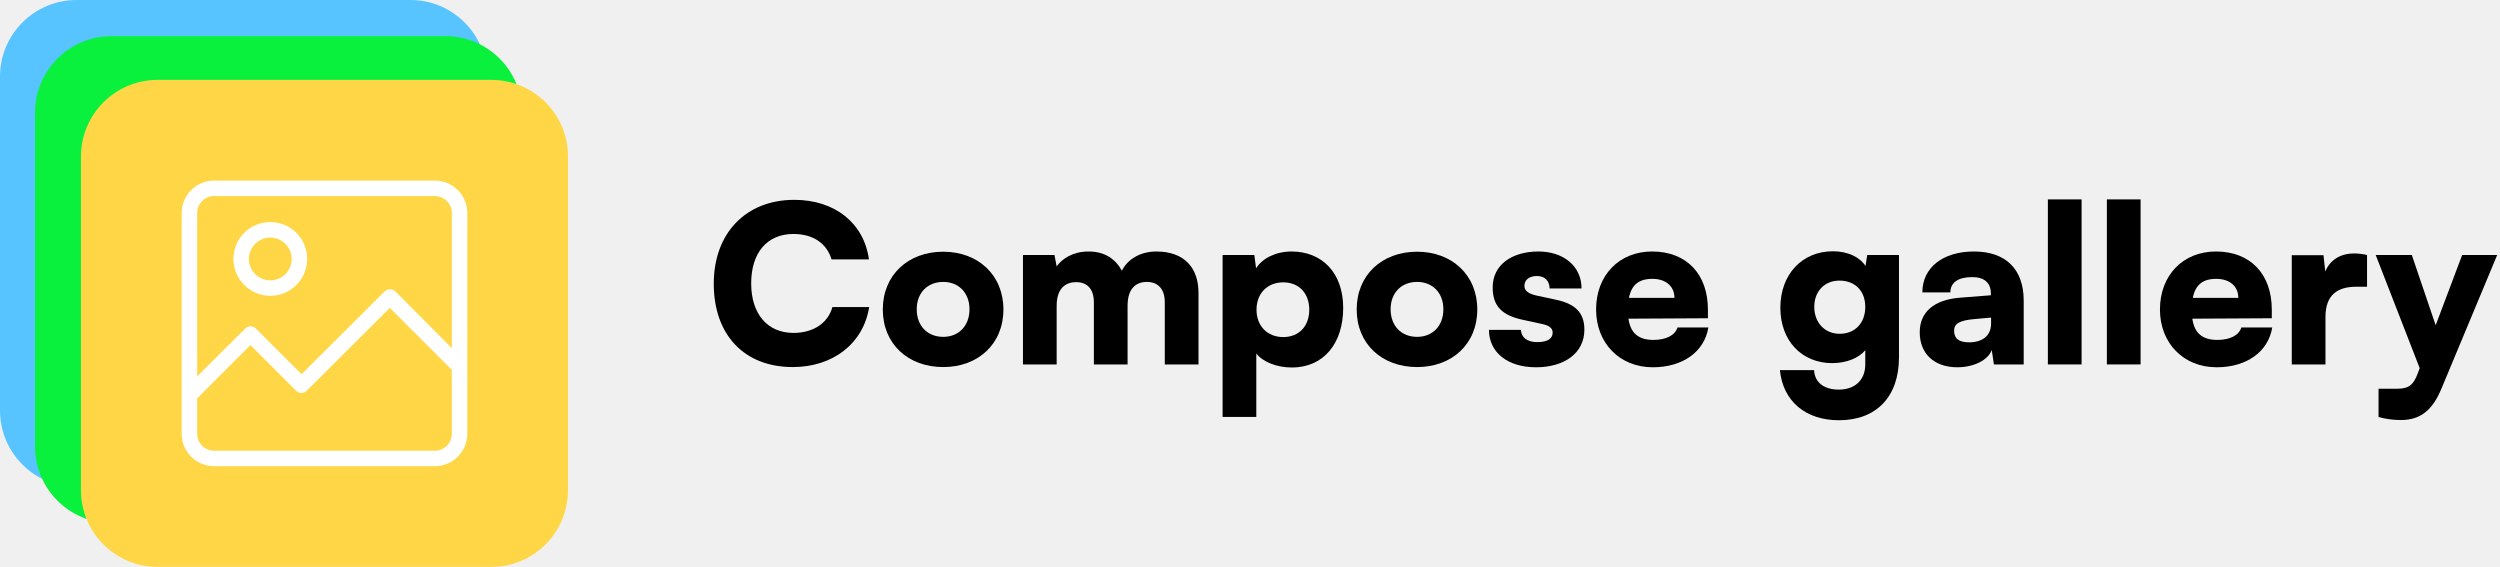
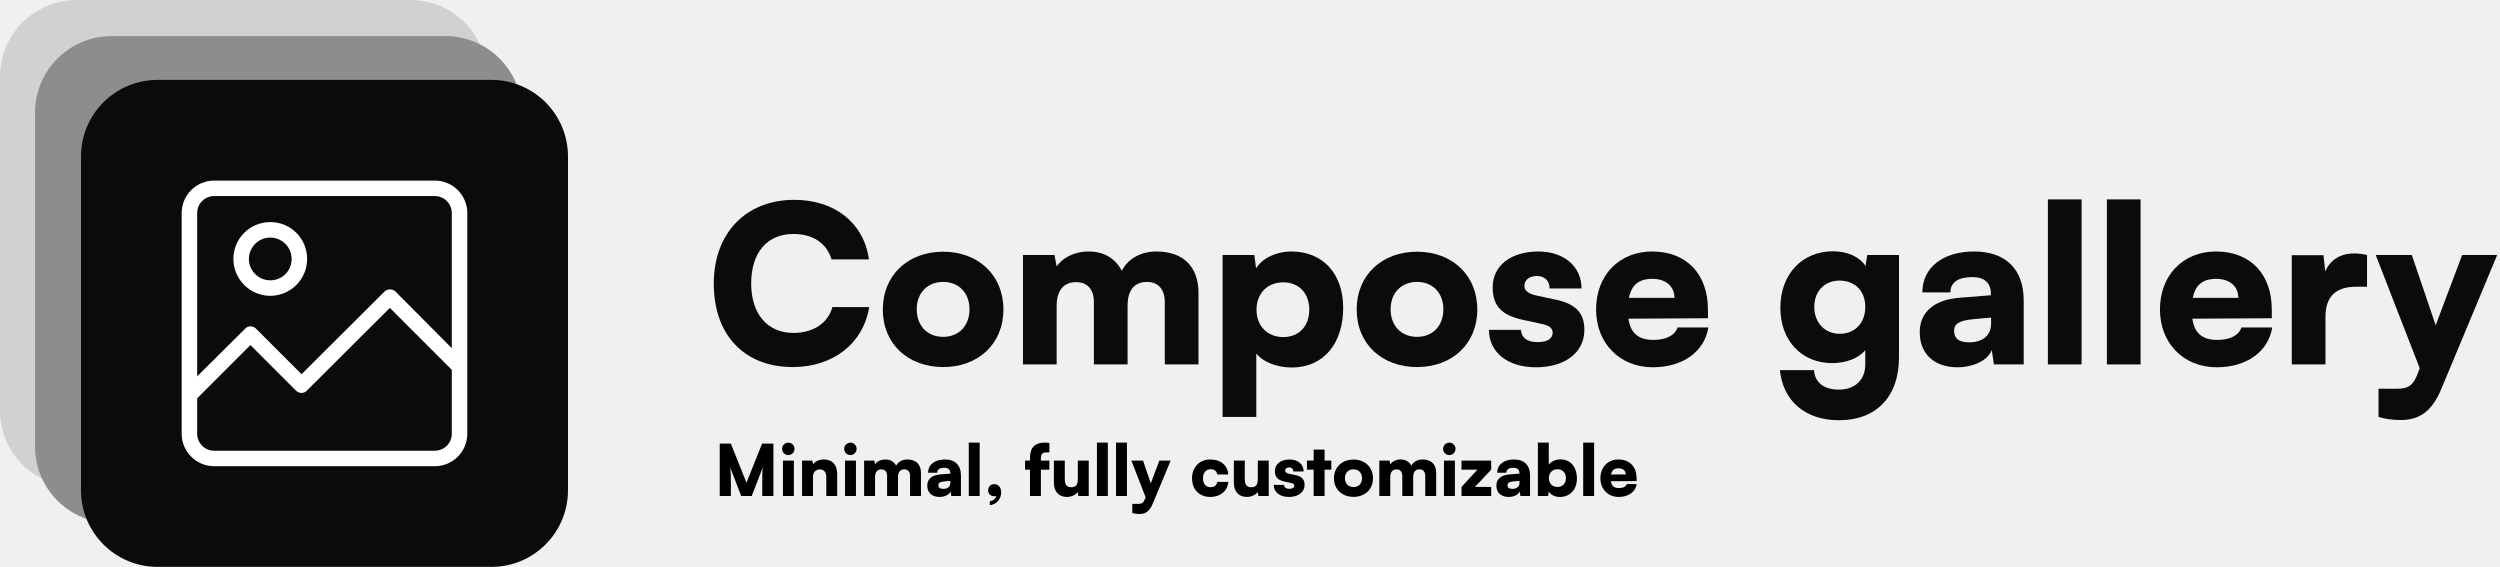
<svg xmlns="http://www.w3.org/2000/svg" width="882" height="200" viewBox="0 0 882 200" fill="none">
-   <path d="M0 27.027C0 12.1 12.1 0 27.027 0H144.788C159.714 0 171.815 12.1 171.815 27.027V144.788C171.815 159.714 159.714 171.815 144.788 171.815H27.027C12.1 171.815 0 159.714 0 144.788V27.027Z" fill="#57C3FF" />
-   <path d="M12.355 39.768C12.355 24.842 24.456 12.741 39.382 12.741H157.143C172.069 12.741 184.17 24.842 184.17 39.768V157.529C184.17 172.456 172.069 184.556 157.143 184.556H39.382C24.456 184.556 12.355 172.456 12.355 157.529V39.768Z" fill="#0AF13D" />
-   <path d="M28.571 55.212C28.571 40.286 40.672 28.185 55.599 28.185H173.359C188.286 28.185 200.386 40.286 200.386 55.212V172.973C200.386 187.9 188.286 200 173.359 200H55.599C40.672 200 28.571 187.9 28.571 172.973V55.212Z" fill="#FFD646" />
-   <path d="M153.389 63.707H75.569C69.23 63.707 64.093 68.844 64.093 75.183V153.003C64.093 159.342 69.23 164.479 75.569 164.479H153.389C159.728 164.479 164.865 159.342 164.865 153.003V75.183C164.865 68.844 159.728 63.707 153.389 63.707ZM159.4 153.003C159.4 156.391 156.668 159.014 153.389 159.014H75.569C72.181 159.014 69.558 156.281 69.558 153.003V140.543L88.357 121.743L104.424 137.81C105.516 138.903 107.265 138.903 108.249 137.81L137.541 108.628L159.4 130.487V153.003ZM159.4 122.836L139.508 102.835C138.524 101.851 136.666 101.851 135.683 102.835L106.391 132.017L90.324 115.951C89.231 114.858 87.482 114.858 86.499 115.951L69.558 132.783V75.183C69.558 71.795 72.29 69.171 75.569 69.171H153.389C156.777 69.171 159.4 71.904 159.4 75.183V122.836ZM95.352 78.352C88.138 78.352 82.345 84.145 82.345 91.359C82.345 98.572 88.248 104.365 95.352 104.365C102.456 104.365 108.358 98.572 108.358 91.359C108.358 84.145 102.565 78.352 95.352 78.352ZM95.352 98.9C91.198 98.9 87.81 95.512 87.81 91.359C87.81 87.206 91.198 83.817 95.352 83.817C99.505 83.817 102.893 87.206 102.893 91.359C102.893 95.512 99.614 98.9 95.352 98.9Z" fill="white" />
-   <path d="M279.691 129.498C262.548 129.498 251.815 118.147 251.815 100.077C251.815 82.24 263.166 70.502 280.232 70.502C294.517 70.502 304.788 78.687 306.564 91.506H293.359C291.66 85.792 286.795 82.548 279.923 82.548C270.656 82.548 265.019 89.112 265.019 100C265.019 110.734 270.734 117.452 279.923 117.452C286.95 117.452 292.124 113.977 293.668 108.34H306.641C304.633 121.081 293.977 129.498 279.691 129.498Z" fill="black" />
-   <path d="M311.455 109.189C311.455 96.989 320.413 88.803 332.768 88.803C345.046 88.803 354.003 96.989 354.003 109.189C354.003 121.39 345.046 129.498 332.768 129.498C320.413 129.498 311.455 121.39 311.455 109.189ZM323.424 109.112C323.424 114.981 327.208 118.842 332.768 118.842C338.25 118.842 342.034 114.981 342.034 109.112C342.034 103.321 338.25 99.46 332.768 99.46C327.208 99.46 323.424 103.321 323.424 109.112Z" fill="black" />
-   <path d="M372.79 128.572H360.898V89.962H372.017L372.79 93.977C374.72 91.274 378.504 88.726 384.064 88.726C389.855 88.726 393.562 91.429 395.801 95.521C397.809 91.429 402.365 88.726 407.925 88.726C417.886 88.726 422.828 94.517 422.828 103.321V128.572H410.936V106.641C410.936 101.776 408.388 99.46 404.604 99.46C401.207 99.46 397.809 101.313 397.809 107.877V128.572H385.917V106.641C385.917 101.853 383.446 99.537 379.662 99.537C376.264 99.537 372.79 101.39 372.79 107.877V128.572Z" fill="black" />
-   <path d="M431.331 147.104V89.962H442.528L443.145 94.672C445.308 91.12 450.172 88.726 455.655 88.726C466.389 88.726 473.879 96.216 473.879 108.649C473.879 120.849 467.238 129.653 455.732 129.653C450.404 129.653 445.462 127.645 443.223 124.71V147.104H431.331ZM443.3 109.266C443.3 115.058 447.161 118.919 452.721 118.919C458.358 118.919 461.91 114.981 461.91 109.266C461.91 103.552 458.358 99.614 452.721 99.614C447.161 99.614 443.3 103.475 443.3 109.266Z" fill="black" />
-   <path d="M478.64 109.189C478.64 96.989 487.597 88.803 499.952 88.803C512.23 88.803 521.188 96.989 521.188 109.189C521.188 121.39 512.23 129.498 499.952 129.498C487.597 129.498 478.64 121.39 478.64 109.189ZM490.609 109.112C490.609 114.981 494.392 118.842 499.952 118.842C505.435 118.842 509.219 114.981 509.219 109.112C509.219 103.321 505.435 99.46 499.952 99.46C494.392 99.46 490.609 103.321 490.609 109.112Z" fill="black" />
-   <path d="M525.302 116.371H536.576C536.731 119.073 538.738 120.695 542.368 120.695C546.074 120.695 547.773 119.382 547.773 117.375C547.773 116.216 547.155 114.981 544.298 114.363L537.194 112.819C530.09 111.274 526.615 108.185 526.615 101.39C526.615 93.359 533.487 88.726 542.754 88.726C551.711 88.726 557.966 93.977 557.966 101.776H546.692C546.692 99.151 545.071 97.375 542.213 97.375C539.511 97.375 537.812 98.765 537.812 100.849C537.812 102.626 539.279 103.629 541.982 104.247L549.163 105.792C555.495 107.182 558.97 110.116 558.97 116.294C558.97 124.556 551.943 129.575 541.904 129.575C531.711 129.575 525.302 124.17 525.302 116.371Z" fill="black" />
-   <path d="M583.099 129.575C571.439 129.575 563.099 121.081 563.099 109.189C563.099 97.143 571.207 88.726 582.867 88.726C594.991 88.726 602.558 96.68 602.558 109.266V112.278L574.528 112.433C575.223 117.529 578.08 119.923 583.331 119.923C587.809 119.923 590.975 118.301 591.825 115.521H602.713C601.323 124.093 593.678 129.575 583.099 129.575ZM582.945 98.378C578.234 98.378 575.609 100.463 574.682 105.097H590.744C590.744 101.004 587.732 98.378 582.945 98.378Z" fill="black" />
-   <path d="M628.106 108.572C628.106 96.834 635.751 88.649 646.639 88.649C651.89 88.649 656.06 90.656 658.145 93.823L658.763 89.962H669.96V126.1C669.96 139.923 662.006 148.263 648.801 148.263C636.987 148.263 629.033 141.544 627.952 130.579H639.998C640.23 134.904 643.473 137.452 648.724 137.452C654.438 137.452 658.068 134.054 658.068 128.572V123.552C655.751 126.332 651.427 128.108 646.407 128.108C635.597 128.108 628.106 120.155 628.106 108.572ZM640.075 108.263C640.075 113.822 643.782 117.761 649.033 117.761C654.438 117.761 658.068 113.977 658.068 108.263C658.068 102.626 654.438 98.996 648.956 98.996C643.705 98.996 640.075 102.78 640.075 108.263Z" fill="black" />
-   <path d="M690.563 129.575C682.377 129.575 677.281 124.788 677.281 117.22C677.281 110.116 682.3 105.714 691.567 105.019L702.377 104.17V103.552C702.377 99.768 700.061 97.761 695.814 97.761C690.794 97.761 688.092 99.691 688.092 103.166H678.208C678.208 94.44 685.389 88.726 696.432 88.726C707.628 88.726 713.96 94.981 713.96 106.023V128.572H703.459L702.686 123.475C701.451 127.027 696.354 129.575 690.563 129.575ZM694.733 120.772C699.289 120.772 702.455 118.533 702.455 114.131V112.046L696.432 112.587C691.258 113.05 689.404 114.209 689.404 116.68C689.404 119.46 691.103 120.772 694.733 120.772Z" fill="black" />
-   <path d="M734.382 128.572H722.49V70.348H734.382V128.572Z" fill="black" />
-   <path d="M755.195 128.572H743.303V70.348H755.195V128.572Z" fill="black" />
-   <path d="M782.031 129.575C770.371 129.575 762.031 121.081 762.031 109.189C762.031 97.143 770.139 88.726 781.799 88.726C793.923 88.726 801.491 96.68 801.491 109.266V112.278L773.46 112.433C774.155 117.529 777.012 119.923 782.263 119.923C786.742 119.923 789.908 118.301 790.757 115.521H801.645C800.255 124.093 792.61 129.575 782.031 129.575ZM781.877 98.378C777.166 98.378 774.541 100.463 773.614 105.097H789.676C789.676 101.004 786.664 98.378 781.877 98.378Z" fill="black" />
-   <path d="M835.096 89.962V101.158H831.313C824.517 101.158 820.425 104.17 820.425 111.815V128.572H808.533V90.039H819.73L820.347 95.753C821.969 91.969 825.367 89.421 830.54 89.421C831.93 89.421 833.475 89.575 835.096 89.962Z" fill="black" />
-   <path d="M839.152 147.104V137.143H845.716C849.731 137.143 851.43 135.907 852.975 131.738L853.67 129.884L838.148 89.962H850.89L859.307 114.749L868.65 89.962H881.006L861.392 136.988C858.148 144.865 853.824 148.185 847.029 148.185C844.172 148.185 841.469 147.799 839.152 147.104Z" fill="black" />
+   <path d="M0 27.027C0 12.1 12.1 0 27.027 0H144.788C159.714 0 171.815 12.1 171.815 27.027V144.788C171.815 159.714 159.714 171.815 144.788 171.815H27.027C12.1 171.815 0 159.714 0 144.788V27.027Z" fill="#D1D1D1" />
+   <path d="M12.355 39.768C12.355 24.842 24.456 12.741 39.382 12.741H157.143C172.069 12.741 184.17 24.842 184.17 39.768V157.529C184.17 172.456 172.069 184.556 157.143 184.556H39.382C24.456 184.556 12.355 172.456 12.355 157.529V39.768Z" fill="#8D8D8D" />
+   <path d="M28.571 55.212C28.571 40.286 40.672 28.185 55.599 28.185H173.359C188.286 28.185 200.386 40.286 200.386 55.212V172.973C200.386 187.9 188.286 200 173.359 200H55.599C40.672 200 28.571 187.9 28.571 172.973V55.212Z" fill="#0B0B0B" />
+   <path d="M153.389 63.706H75.569C69.23 63.706 64.093 68.844 64.093 75.183V153.003C64.093 159.342 69.23 164.479 75.569 164.479H153.389C159.728 164.479 164.865 159.342 164.865 153.003V75.183C164.865 68.844 159.728 63.706 153.389 63.706ZM159.4 153.003C159.4 156.391 156.668 159.014 153.389 159.014H75.569C72.181 159.014 69.558 156.281 69.558 153.003V140.543L88.357 121.743L104.424 137.81C105.516 138.903 107.265 138.903 108.249 137.81L137.541 108.628L159.4 130.487V153.003ZM159.4 122.836L139.508 102.835C138.524 101.851 136.666 101.851 135.683 102.835L106.391 132.017L90.324 115.951C89.231 114.858 87.482 114.858 86.499 115.951L69.558 132.782V75.183C69.558 71.795 72.29 69.171 75.569 69.171H153.389C156.777 69.171 159.4 71.904 159.4 75.183V122.836ZM95.352 78.352C88.138 78.352 82.345 84.145 82.345 91.359C82.345 98.572 88.248 104.365 95.352 104.365C102.456 104.365 108.358 98.572 108.358 91.359C108.358 84.145 102.565 78.352 95.352 78.352ZM95.352 98.9C91.198 98.9 87.81 95.512 87.81 91.359C87.81 87.206 91.198 83.817 95.352 83.817C99.505 83.817 102.893 87.206 102.893 91.359C102.893 95.512 99.614 98.9 95.352 98.9Z" fill="white" />
+   <path d="M279.691 129.498C262.548 129.498 251.815 118.147 251.815 100.077C251.815 82.239 263.166 70.502 280.232 70.502C294.517 70.502 304.788 78.687 306.564 91.506H293.359C291.66 85.791 286.795 82.548 279.923 82.548C270.656 82.548 265.019 89.112 265.019 100C265.019 110.734 270.734 117.452 279.923 117.452C286.95 117.452 292.124 113.977 293.668 108.34H306.641C304.633 121.081 293.977 129.498 279.691 129.498Z" fill="#0B0B0B" />
+   <path d="M311.455 109.189C311.455 96.989 320.413 88.803 332.768 88.803C345.046 88.803 354.003 96.989 354.003 109.189C354.003 121.39 345.046 129.498 332.768 129.498C320.413 129.498 311.455 121.39 311.455 109.189ZM323.424 109.112C323.424 114.981 327.208 118.842 332.768 118.842C338.251 118.842 342.034 114.981 342.034 109.112C342.034 103.321 338.251 99.46 332.768 99.46C327.208 99.46 323.424 103.321 323.424 109.112Z" fill="#0B0B0B" />
+   <path d="M372.79 128.571H360.898V89.961H372.017L372.79 93.977C374.72 91.274 378.504 88.726 384.064 88.726C389.855 88.726 393.562 91.429 395.801 95.521C397.809 91.429 402.365 88.726 407.925 88.726C417.886 88.726 422.828 94.517 422.828 103.321V128.571H410.936V106.641C410.936 101.776 408.388 99.46 404.604 99.46C401.207 99.46 397.809 101.313 397.809 107.876V128.571H385.917V106.641C385.917 101.853 383.446 99.537 379.662 99.537C376.264 99.537 372.79 101.39 372.79 107.876V128.571Z" fill="#0B0B0B" />
+   <path d="M431.331 147.104V89.961H442.528L443.146 94.672C445.308 91.12 450.173 88.726 455.655 88.726C466.389 88.726 473.879 96.216 473.879 108.649C473.879 120.849 467.238 129.653 455.732 129.653C450.404 129.653 445.462 127.645 443.223 124.71V147.104H431.331ZM443.3 109.266C443.3 115.058 447.161 118.919 452.721 118.919C458.358 118.919 461.91 114.981 461.91 109.266C461.91 103.552 458.358 99.614 452.721 99.614C447.161 99.614 443.3 103.475 443.3 109.266Z" fill="#0B0B0B" />
+   <path d="M478.64 109.189C478.64 96.989 487.597 88.803 499.952 88.803C512.23 88.803 521.188 96.989 521.188 109.189C521.188 121.39 512.23 129.498 499.952 129.498C487.597 129.498 478.64 121.39 478.64 109.189ZM490.609 109.112C490.609 114.981 494.392 118.842 499.952 118.842C505.435 118.842 509.219 114.981 509.219 109.112C509.219 103.321 505.435 99.46 499.952 99.46C494.392 99.46 490.609 103.321 490.609 109.112Z" fill="#0B0B0B" />
+   <path d="M525.302 116.371H536.576C536.731 119.073 538.739 120.695 542.368 120.695C546.074 120.695 547.773 119.382 547.773 117.375C547.773 116.216 547.156 114.981 544.298 114.363L537.194 112.819C530.09 111.274 526.615 108.185 526.615 101.39C526.615 93.359 533.488 88.726 542.754 88.726C551.712 88.726 557.966 93.977 557.966 101.776H546.692C546.692 99.151 545.071 97.375 542.213 97.375C539.511 97.375 537.812 98.764 537.812 100.849C537.812 102.626 539.279 103.629 541.982 104.247L549.163 105.792C555.495 107.182 558.97 110.116 558.97 116.293C558.97 124.556 551.943 129.575 541.905 129.575C531.712 129.575 525.302 124.17 525.302 116.371Z" fill="#0B0B0B" />
+   <path d="M583.099 129.575C571.439 129.575 563.099 121.081 563.099 109.189C563.099 97.143 571.207 88.726 582.867 88.726C594.991 88.726 602.559 96.68 602.559 109.266V112.278L574.528 112.432C575.223 117.529 578.08 119.923 583.331 119.923C587.809 119.923 590.976 118.301 591.825 115.521H602.713C601.323 124.093 593.678 129.575 583.099 129.575ZM582.945 98.378C578.234 98.378 575.609 100.463 574.682 105.097H590.744C590.744 101.004 587.732 98.378 582.945 98.378Z" fill="#0B0B0B" />
+   <path d="M628.106 108.571C628.106 96.834 635.751 88.649 646.639 88.649C651.89 88.649 656.06 90.656 658.145 93.822L658.763 89.961H669.96V126.1C669.96 139.923 662.006 148.263 648.801 148.263C636.987 148.263 629.033 141.544 627.952 130.579H639.998C640.23 134.904 643.473 137.452 648.724 137.452C654.438 137.452 658.068 134.054 658.068 128.571V123.552C655.751 126.332 651.427 128.108 646.407 128.108C635.597 128.108 628.106 120.154 628.106 108.571ZM640.075 108.263C640.075 113.822 643.782 117.761 649.033 117.761C654.438 117.761 658.068 113.977 658.068 108.263C658.068 102.626 654.438 98.996 648.956 98.996C643.705 98.996 640.075 102.78 640.075 108.263Z" fill="#0B0B0B" />
+   <path d="M690.563 129.575C682.378 129.575 677.281 124.788 677.281 117.22C677.281 110.116 682.3 105.714 691.567 105.019L702.378 104.17V103.552C702.378 99.768 700.061 97.761 695.814 97.761C690.794 97.761 688.092 99.691 688.092 103.166H678.208C678.208 94.44 685.389 88.726 696.432 88.726C707.629 88.726 713.961 94.981 713.961 106.023V128.571H703.459L702.686 123.475C701.451 127.027 696.354 129.575 690.563 129.575ZM694.733 120.772C699.289 120.772 702.455 118.533 702.455 114.131V112.046L696.432 112.587C691.258 113.05 689.405 114.209 689.405 116.68C689.405 119.459 691.103 120.772 694.733 120.772Z" fill="#0B0B0B" />
+   <path d="M734.382 128.571H722.49V70.347H734.382V128.571Z" fill="#0B0B0B" />
+   <path d="M755.195 128.571H743.303V70.347H755.195V128.571Z" fill="#0B0B0B" />
+   <path d="M782.031 129.575C770.371 129.575 762.031 121.081 762.031 109.189C762.031 97.143 770.139 88.726 781.8 88.726C793.923 88.726 801.491 96.68 801.491 109.266V112.278L773.46 112.432C774.155 117.529 777.012 119.923 782.263 119.923C786.742 119.923 789.908 118.301 790.757 115.521H801.645C800.255 124.093 792.61 129.575 782.031 129.575ZM781.877 98.378C777.166 98.378 774.541 100.463 773.614 105.097H789.676C789.676 101.004 786.664 98.378 781.877 98.378Z" fill="#0B0B0B" />
+   <path d="M835.096 89.961V101.158H831.313C824.517 101.158 820.425 104.17 820.425 111.815V128.571H808.533V90.039H819.73L820.347 95.753C821.969 91.969 825.367 89.421 830.541 89.421C831.93 89.421 833.475 89.575 835.096 89.961Z" fill="#0B0B0B" />
+   <path d="M839.152 147.104V137.143H845.716C849.732 137.143 851.43 135.907 852.975 131.737L853.67 129.884L838.149 89.961H850.89L859.307 114.749L868.65 89.961H881.006L861.392 136.988C858.149 144.865 853.824 148.185 847.029 148.185C844.172 148.185 841.469 147.799 839.152 147.104Z" fill="#0B0B0B" />
+   <path d="M257.85 175H253.925V156.5H257.85L263.35 170.3L268.875 156.5H272.85V175H268.925V171.125C268.925 167.125 268.925 166.25 269.125 164.875L265.2 175H261.5L257.6 164.875C257.825 166.25 257.85 167.8 257.85 169.825V175ZM278.128 160.55C276.903 160.55 275.928 159.575 275.928 158.35C275.928 157.125 276.903 156.175 278.128 156.175C279.328 156.175 280.303 157.125 280.303 158.35C280.303 159.575 279.328 160.55 278.128 160.55ZM276.228 175V162.5H280.078V175H276.228ZM286.817 175H282.967V162.5H286.592L286.842 163.8C287.617 162.725 289.042 162.1 290.667 162.1C293.642 162.1 295.367 164 295.367 167.275V175H291.517V168.2C291.517 166.625 290.642 165.6 289.317 165.6C287.792 165.6 286.817 166.6 286.817 168.15V175ZM300.028 160.55C298.803 160.55 297.828 159.575 297.828 158.35C297.828 157.125 298.803 156.175 300.028 156.175C301.228 156.175 302.203 157.125 302.203 158.35C302.203 159.575 301.228 160.55 300.028 160.55ZM298.128 175V162.5H301.978V175H298.128ZM308.716 175H304.866V162.5H308.466L308.716 163.8C309.341 162.925 310.566 162.1 312.366 162.1C314.241 162.1 315.441 162.975 316.166 164.3C316.816 162.975 318.291 162.1 320.091 162.1C323.316 162.1 324.916 163.975 324.916 166.825V175H321.066V167.9C321.066 166.325 320.241 165.575 319.016 165.575C317.916 165.575 316.816 166.175 316.816 168.3V175H312.966V167.9C312.966 166.35 312.166 165.6 310.941 165.6C309.841 165.6 308.716 166.2 308.716 168.3V175ZM331.444 175.325C328.794 175.325 327.144 173.775 327.144 171.325C327.144 169.025 328.769 167.6 331.769 167.375L335.269 167.1V166.9C335.269 165.675 334.519 165.025 333.144 165.025C331.519 165.025 330.644 165.65 330.644 166.775H327.444C327.444 163.95 329.769 162.1 333.344 162.1C336.969 162.1 339.019 164.125 339.019 167.7V175H335.619L335.369 173.35C334.969 174.5 333.319 175.325 331.444 175.325ZM332.794 172.475C334.269 172.475 335.294 171.75 335.294 170.325V169.65L333.344 169.825C331.669 169.975 331.069 170.35 331.069 171.15C331.069 172.05 331.619 172.475 332.794 172.475ZM345.63 175H341.78V156.15H345.63V175ZM353.218 173.725C353.218 176.125 351.543 177.975 349.193 178.225V176.85C350.443 176.625 351.343 175.95 351.418 174.925C351.218 175.025 350.968 175.075 350.693 175.075C349.518 175.075 348.618 174.2 348.618 173.1C348.618 171.725 349.468 170.8 350.768 170.8C352.218 170.8 353.218 172 353.218 173.725ZM361.65 162.5H363.375V161.5C363.375 157.775 365.325 156.15 368.5 156.15C369.025 156.15 369.625 156.2 370.225 156.3V159.6H369.15C367.575 159.6 367.225 160.425 367.225 161.5V162.5H370.225V165.7H367.225V175H363.375V165.7H361.65V162.5ZM380.256 162.5H384.106V175H380.481L380.231 173.6C379.456 174.625 377.906 175.325 376.406 175.325C373.556 175.325 371.806 173.425 371.806 170.35V162.5H375.656V168.95C375.656 171 376.356 171.9 377.931 171.9C379.581 171.9 380.256 171.05 380.256 169V162.5ZM390.845 175H386.995V156.15H390.845V175ZM397.583 175H393.733V156.15H397.583V175ZM399.471 181V177.775H401.596C402.896 177.775 403.446 177.375 403.946 176.025L404.171 175.425L399.146 162.5H403.271L405.996 170.525L409.021 162.5H413.021L406.671 177.725C405.621 180.275 404.221 181.35 402.021 181.35C401.096 181.35 400.221 181.225 399.471 181ZM420.548 168.7C420.548 164.85 423.198 162.1 426.948 162.1C430.648 162.1 433.098 164.125 433.348 167.4H429.473C429.198 166.15 428.423 165.55 427.098 165.55C425.473 165.55 424.423 166.775 424.423 168.7C424.423 170.7 425.398 171.875 427.048 171.875C428.398 171.875 429.223 171.25 429.473 170.025H433.348C433.098 173.175 430.548 175.325 427.048 175.325C423.098 175.325 420.548 172.7 420.548 168.7ZM443.757 162.5H447.607V175H443.982L443.732 173.6C442.957 174.625 441.407 175.325 439.907 175.325C437.057 175.325 435.307 173.425 435.307 170.35V162.5H439.157V168.95C439.157 171 439.857 171.9 441.432 171.9C443.082 171.9 443.757 171.05 443.757 169V162.5ZM449.352 171.05H453.002C453.052 171.925 453.702 172.45 454.877 172.45C456.077 172.45 456.627 172.025 456.627 171.375C456.627 171 456.427 170.6 455.502 170.4L453.202 169.9C450.902 169.4 449.777 168.4 449.777 166.2C449.777 163.6 452.002 162.1 455.002 162.1C457.902 162.1 459.927 163.8 459.927 166.325H456.277C456.277 165.475 455.752 164.9 454.827 164.9C453.952 164.9 453.402 165.35 453.402 166.025C453.402 166.6 453.877 166.925 454.752 167.125L457.077 167.625C459.127 168.075 460.252 169.025 460.252 171.025C460.252 173.7 457.977 175.325 454.727 175.325C451.427 175.325 449.352 173.575 449.352 171.05ZM467.313 175H463.463V165.7H461.088V162.5H463.463V158.625H467.313V162.5H469.688V165.7H467.313V175ZM470.622 168.725C470.622 164.775 473.522 162.125 477.522 162.125C481.497 162.125 484.397 164.775 484.397 168.725C484.397 172.675 481.497 175.3 477.522 175.3C473.522 175.3 470.622 172.675 470.622 168.725ZM474.497 168.7C474.497 170.6 475.722 171.85 477.522 171.85C479.297 171.85 480.522 170.6 480.522 168.7C480.522 166.825 479.297 165.575 477.522 165.575C475.722 165.575 474.497 166.825 474.497 168.7ZM490.479 175H486.629V162.5H490.229L490.479 163.8C491.104 162.925 492.329 162.1 494.129 162.1C496.004 162.1 497.204 162.975 497.929 164.3C498.579 162.975 500.054 162.1 501.854 162.1C505.079 162.1 506.679 163.975 506.679 166.825V175H502.829V167.9C502.829 166.325 502.004 165.575 500.779 165.575C499.679 165.575 498.579 166.175 498.579 168.3V175H494.729V167.9C494.729 166.35 493.929 165.6 492.704 165.6C491.604 165.6 490.479 166.2 490.479 168.3V175ZM511.331 160.55C510.106 160.55 509.131 159.575 509.131 158.35C509.131 157.125 510.106 156.175 511.331 156.175C512.531 156.175 513.506 157.125 513.506 158.35C513.506 159.575 512.531 160.55 511.331 160.55ZM509.431 175V162.5H513.281V175H509.431ZM526.095 175H515.62V171.8L521.22 165.7H515.62V162.5H526.095V165.7L520.345 171.8H526.095V175ZM532.225 175.325C529.575 175.325 527.925 173.775 527.925 171.325C527.925 169.025 529.55 167.6 532.55 167.375L536.05 167.1V166.9C536.05 165.675 535.3 165.025 533.925 165.025C532.3 165.025 531.425 165.65 531.425 166.775H528.225C528.225 163.95 530.55 162.1 534.125 162.1C537.75 162.1 539.8 164.125 539.8 167.7V175H536.4L536.15 173.35C535.75 174.5 534.1 175.325 532.225 175.325ZM533.575 172.475C535.05 172.475 536.075 171.75 536.075 170.325V169.65L534.125 169.825C532.45 169.975 531.85 170.35 531.85 171.15C531.85 172.05 532.4 172.475 533.575 172.475ZM546.186 175H542.561V156.15H546.411V163.95C547.161 162.825 548.811 162.075 550.611 162.075C554.111 162.075 556.336 164.8 556.336 168.875C556.336 172.75 553.861 175.325 550.311 175.325C548.561 175.325 547.061 174.55 546.386 173.4L546.186 175ZM546.436 168.675C546.436 170.55 547.686 171.8 549.486 171.8C551.311 171.8 552.461 170.525 552.461 168.675C552.461 166.825 551.311 165.55 549.486 165.55C547.686 165.55 546.436 166.8 546.436 168.675ZM562.403 175H558.553V156.15H562.403V175ZM571.091 175.325C567.316 175.325 564.616 172.575 564.616 168.725C564.616 164.825 567.241 162.1 571.016 162.1C574.941 162.1 577.391 164.675 577.391 168.75V169.725L568.316 169.775C568.541 171.425 569.466 172.2 571.166 172.2C572.616 172.2 573.641 171.675 573.916 170.775H577.441C576.991 173.55 574.516 175.325 571.091 175.325ZM571.041 165.225C569.516 165.225 568.666 165.9 568.366 167.4H573.566C573.566 166.075 572.591 165.225 571.041 165.225Z" fill="black" />
</svg>
